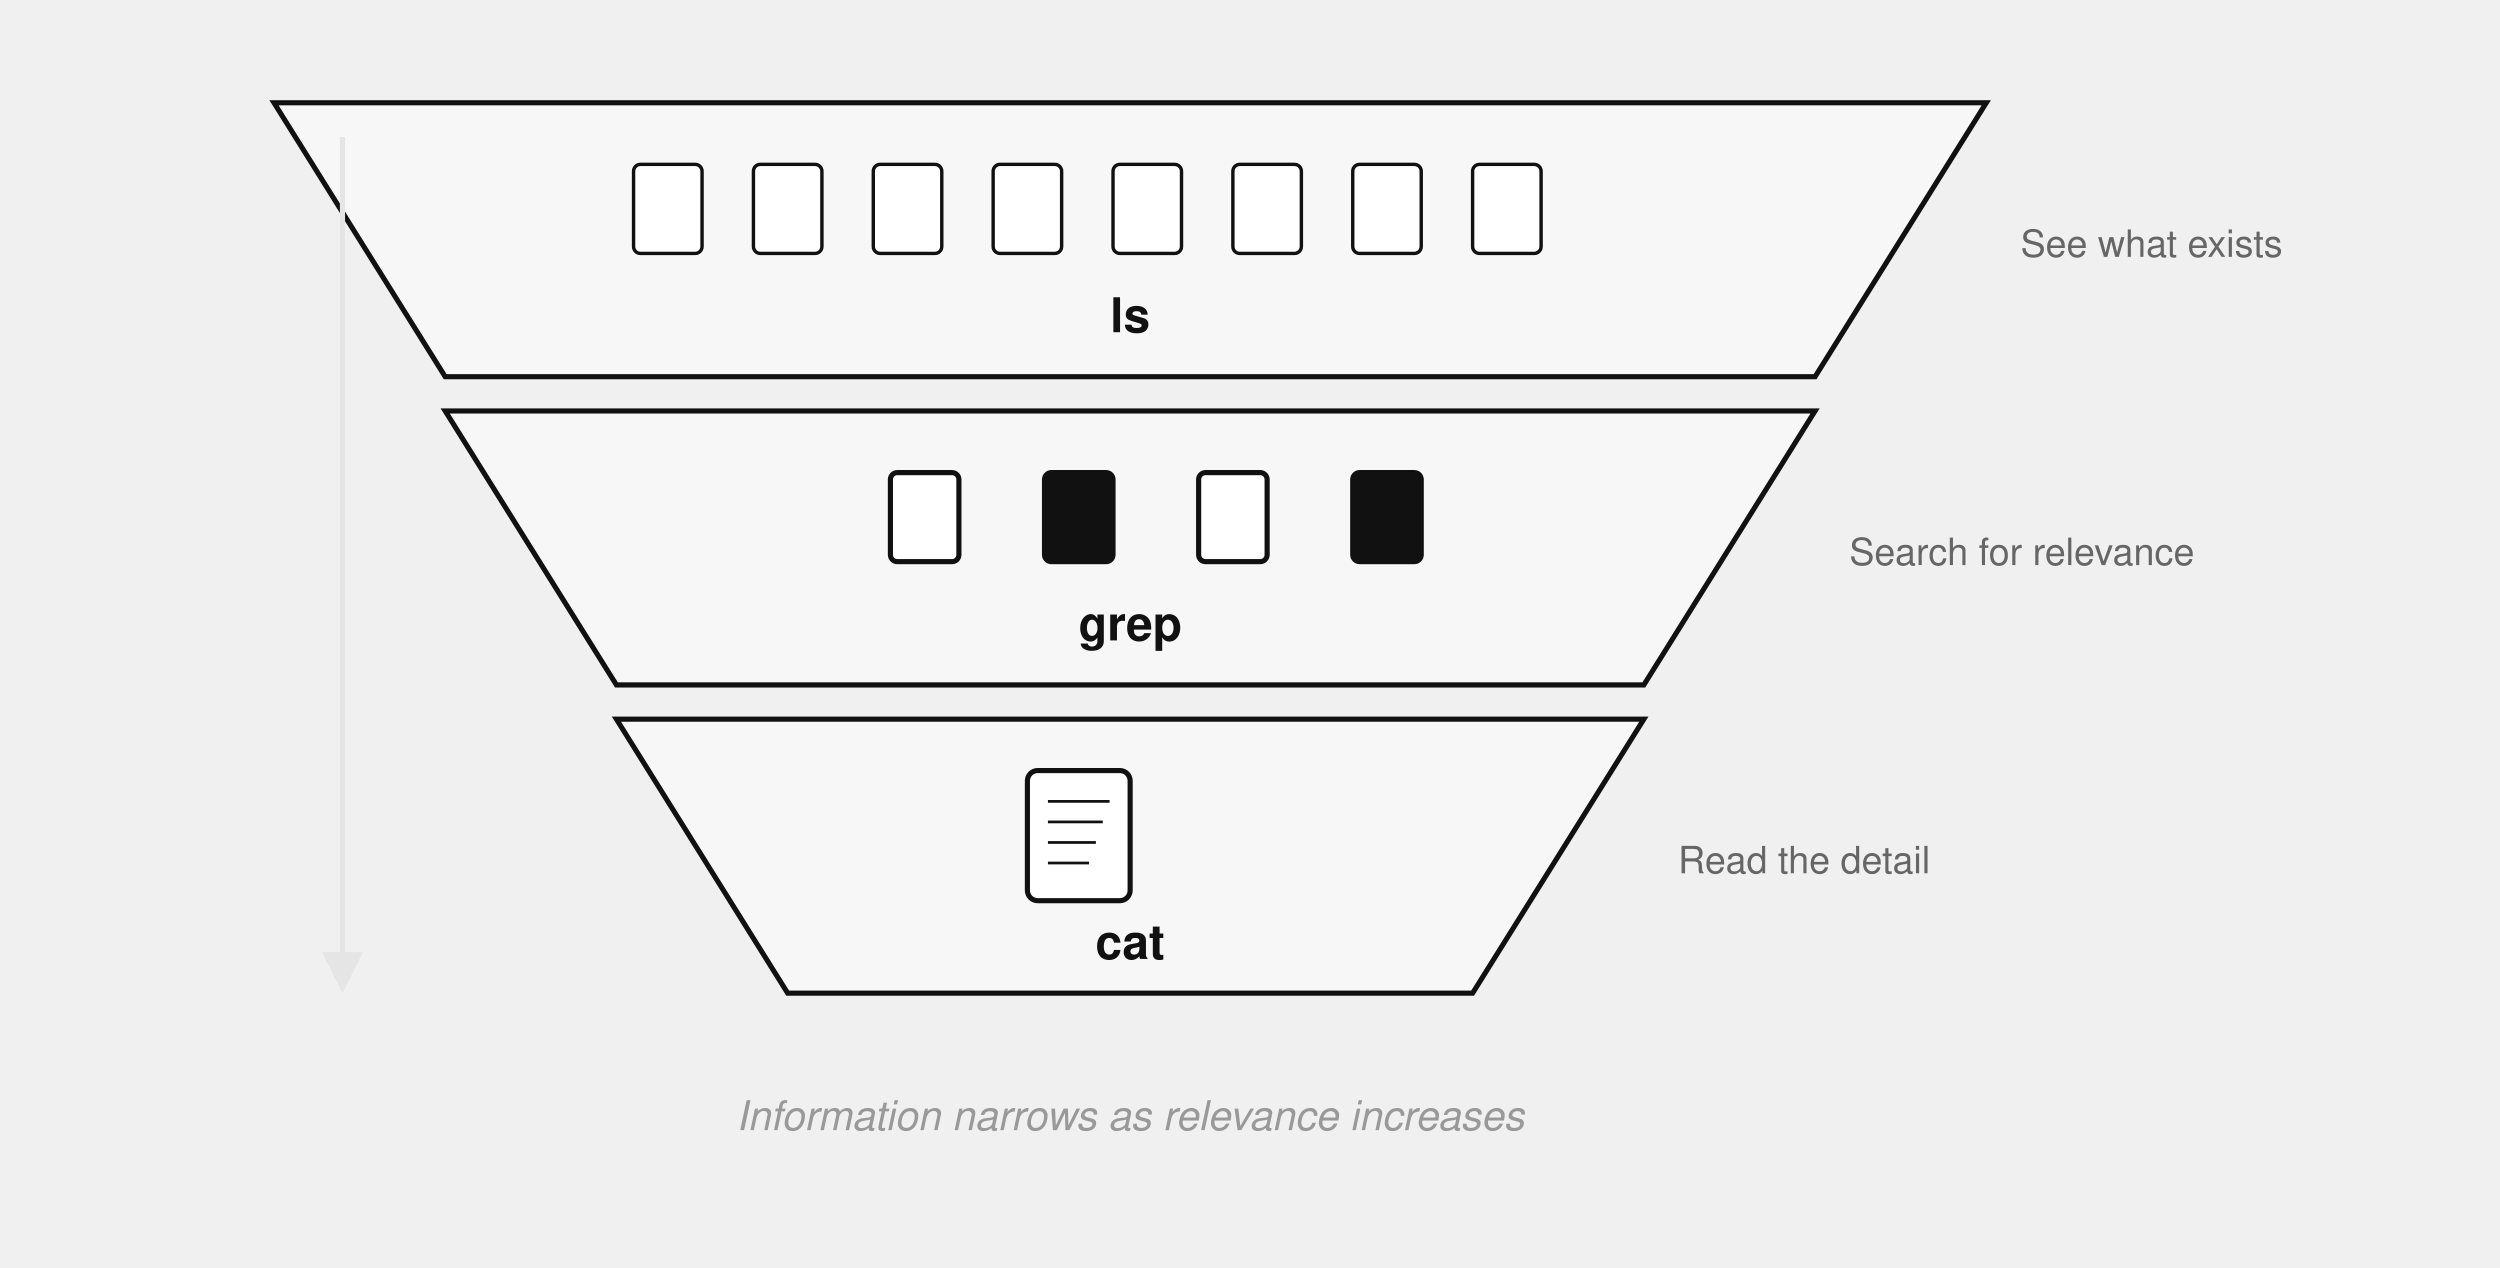
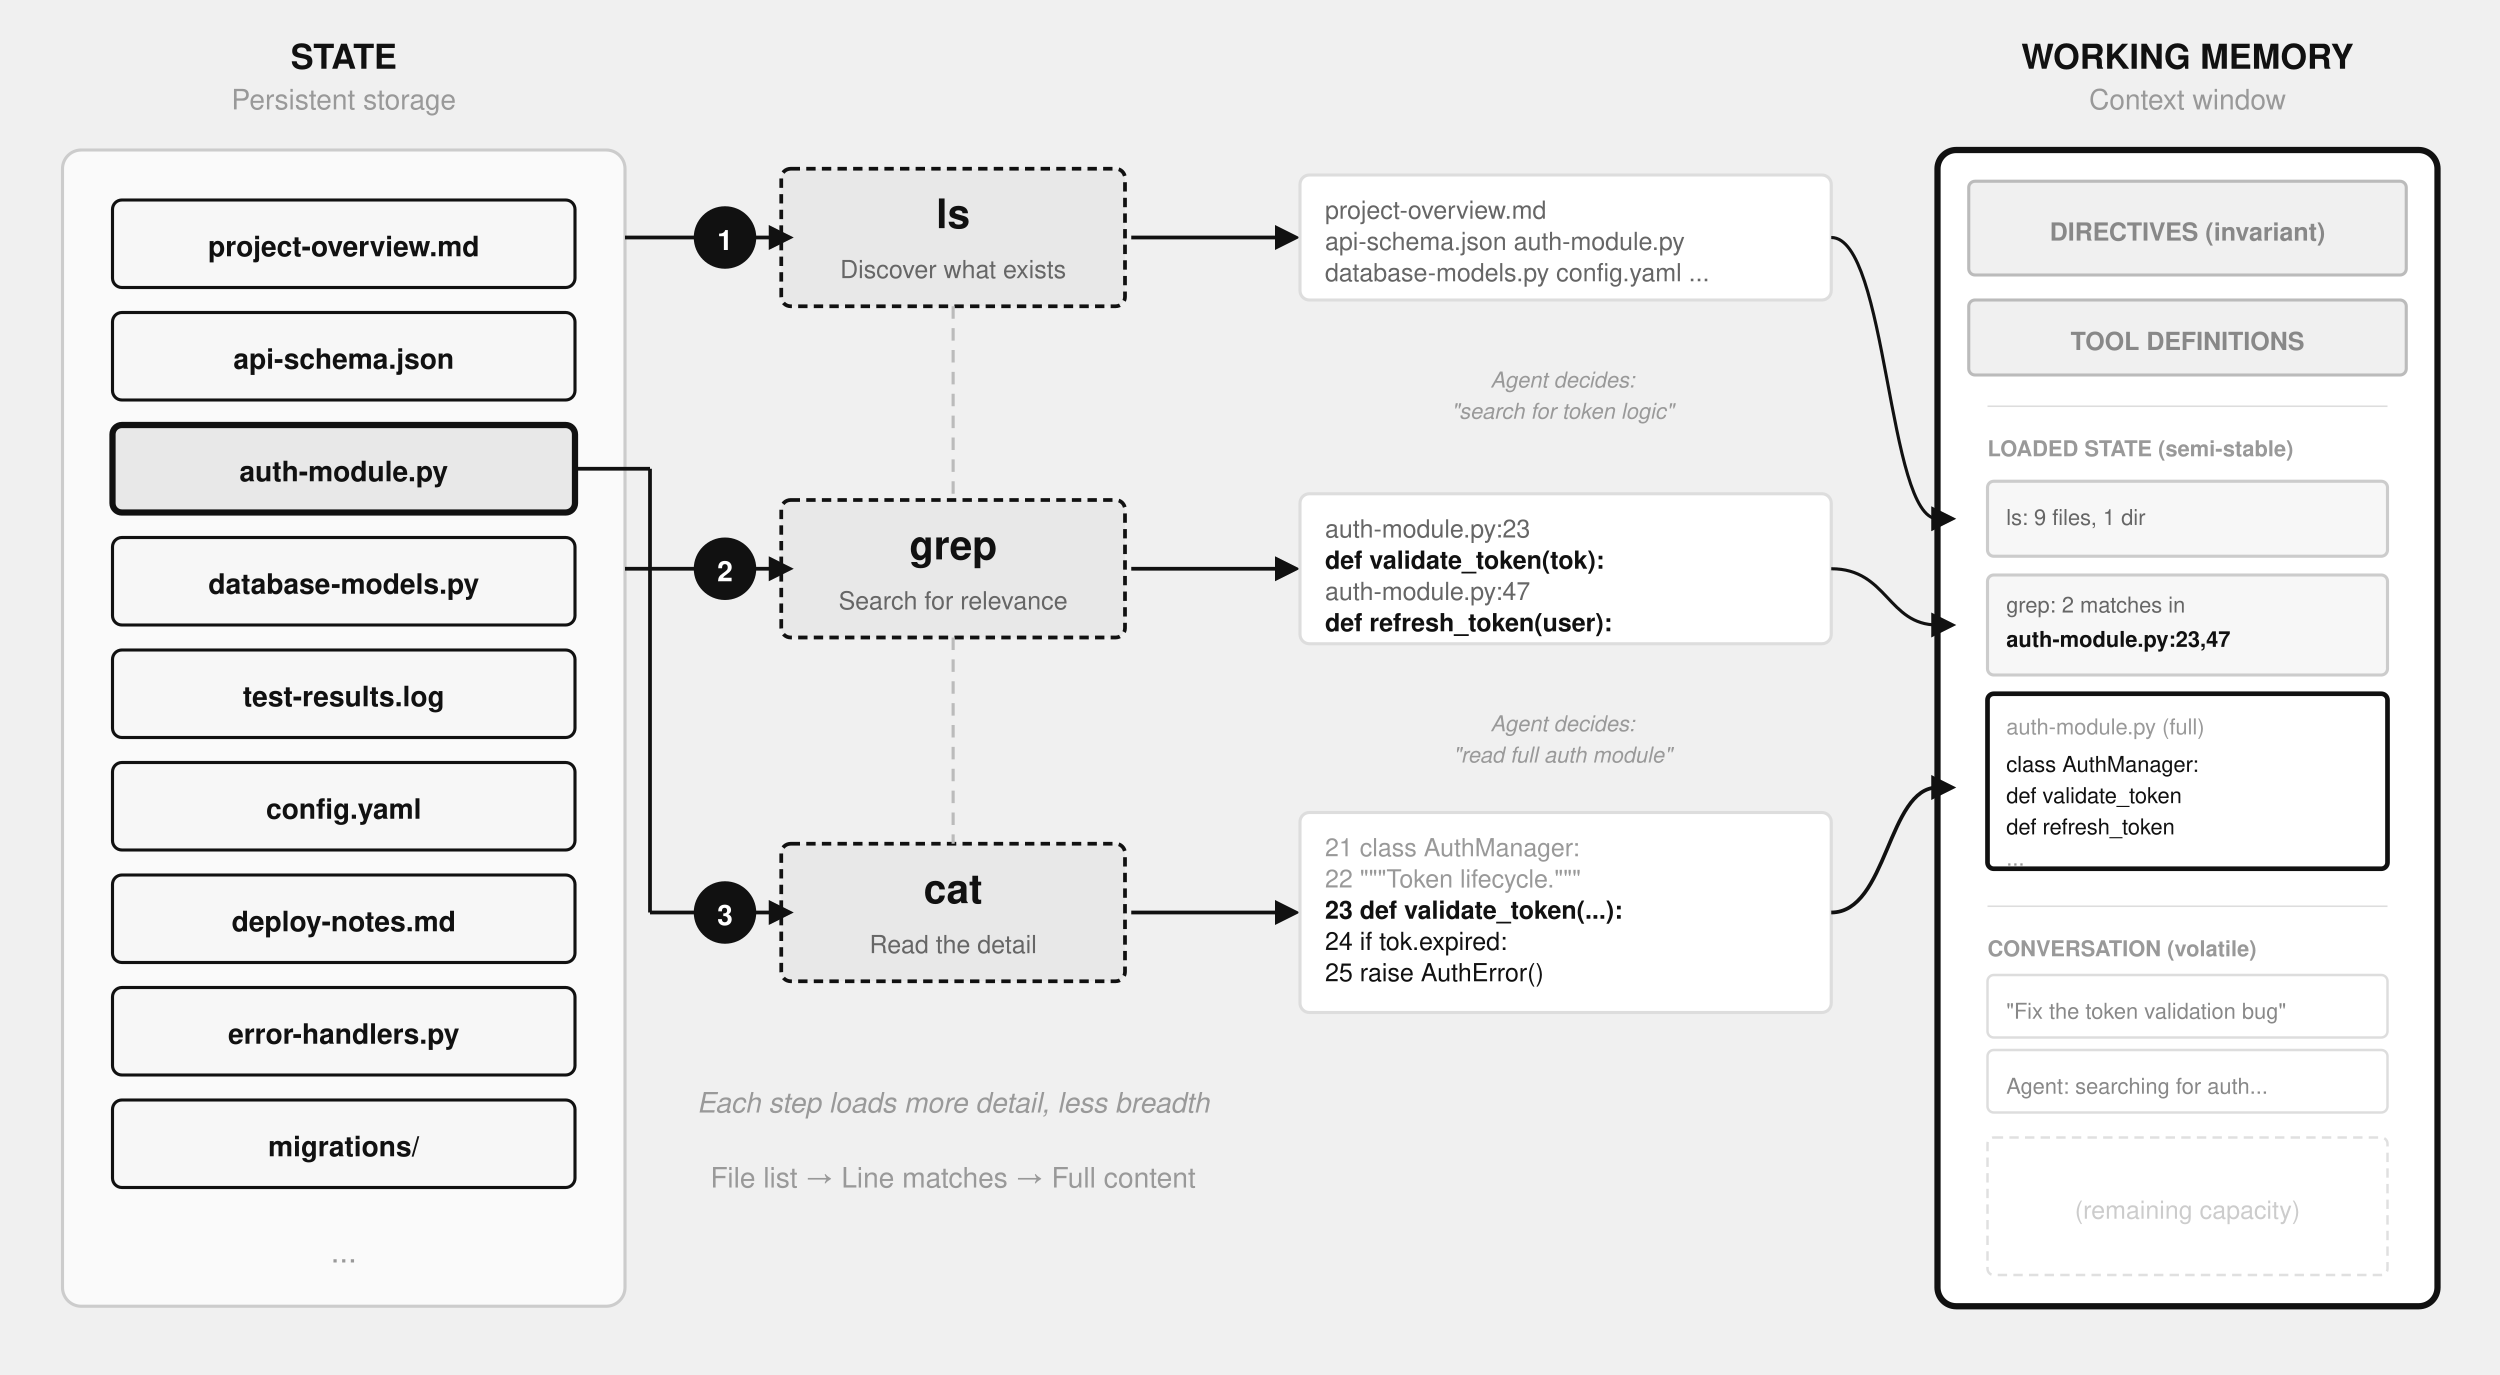
- <svg xmlns="http://www.w3.org/2000/svg" viewBox="0 0 730 370">
+ <svg xmlns="http://www.w3.org/2000/svg" viewBox="0 0 800 440">
  <style>text{font-family:"Helvetica Neue",Helvetica,Arial,sans-serif}</style>
-   <polygon points="80,30 580,30 530,110 130,110" fill="#f7f7f7" stroke="#111" stroke-width="1.5" />
-   <rect x="185" y="48" width="20" height="26" rx="2" fill="#fff" stroke="#111" stroke-width="1" />
-   <rect x="220" y="48" width="20" height="26" rx="2" fill="#fff" stroke="#111" stroke-width="1" />
-   <rect x="255" y="48" width="20" height="26" rx="2" fill="#fff" stroke="#111" stroke-width="1" />
-   <rect x="290" y="48" width="20" height="26" rx="2" fill="#fff" stroke="#111" stroke-width="1" />
-   <rect x="325" y="48" width="20" height="26" rx="2" fill="#fff" stroke="#111" stroke-width="1" />
-   <rect x="360" y="48" width="20" height="26" rx="2" fill="#fff" stroke="#111" stroke-width="1" />
-   <rect x="395" y="48" width="20" height="26" rx="2" fill="#fff" stroke="#111" stroke-width="1" />
-   <rect x="430" y="48" width="20" height="26" rx="2" fill="#fff" stroke="#111" stroke-width="1" />
-   <text x="330" y="97" text-anchor="middle" font-size="14" font-weight="700" fill="#111" font-family="'SF Mono',Monaco,monospace">ls</text>
-   <polygon points="130,120 530,120 480,200 180,200" fill="#f7f7f7" stroke="#111" stroke-width="1.5" />
-   <rect x="260" y="138" width="20" height="26" rx="2" fill="#fff" stroke="#111" stroke-width="1.5" />
-   <rect x="305" y="138" width="20" height="26" rx="2" fill="#111" stroke="#111" stroke-width="1.5" />
-   <rect x="350" y="138" width="20" height="26" rx="2" fill="#fff" stroke="#111" stroke-width="1.5" />
-   <rect x="395" y="138" width="20" height="26" rx="2" fill="#111" stroke="#111" stroke-width="1.5" />
-   <text x="330" y="187" text-anchor="middle" font-size="14" font-weight="700" fill="#111" font-family="'SF Mono',Monaco,monospace">grep</text>
-   <polygon points="180,210 480,210 430,290 230,290" fill="#f7f7f7" stroke="#111" stroke-width="1.5" />
-   <rect x="300" y="225" width="30" height="38" rx="3" fill="#fff" stroke="#111" stroke-width="1.5" />
-   <line x1="306" y1="234" x2="324" y2="234" stroke="#111" stroke-width="0.8" />
-   <line x1="306" y1="240" x2="322" y2="240" stroke="#111" stroke-width="0.8" />
-   <line x1="306" y1="246" x2="320" y2="246" stroke="#111" stroke-width="0.8" />
-   <line x1="306" y1="252" x2="318" y2="252" stroke="#111" stroke-width="0.8" />
-   <text x="330" y="280" text-anchor="middle" font-size="14" font-weight="700" fill="#111" font-family="'SF Mono',Monaco,monospace">cat</text>
-   <text x="590" y="75" font-size="11" fill="#666">See what exists</text>
-   <text x="540" y="165" font-size="11" fill="#666">Search for relevance</text>
-   <text x="490" y="255" font-size="11" fill="#666">Read the detail</text>
-   <text x="330" y="330" text-anchor="middle" font-size="12" font-style="italic" fill="#999">Information narrows as relevance increases</text>
-   <line x1="100" y1="40" x2="100" y2="280" stroke="#e5e5e5" stroke-width="1.5" />
-   <polygon points="94,278 106,278 100,290" fill="#e5e5e5" />
+   <text x="110" y="22" text-anchor="middle" font-size="11" font-weight="700" fill="#111">STATE</text>
+   <text x="110" y="35" text-anchor="middle" font-size="9" fill="#999">Persistent storage</text>
+   <rect x="20" y="48" width="180" height="370" rx="6" fill="#fafafa" stroke="#ccc" stroke-width="1" />
+   <rect x="36" y="64" width="148" height="28" rx="3" fill="#f7f7f7" stroke="#111" stroke-width="1" />
+   <text x="110" y="82" text-anchor="middle" font-size="9" font-weight="600" fill="#111">project-overview.md</text>
+   <rect x="36" y="100" width="148" height="28" rx="3" fill="#f7f7f7" stroke="#111" stroke-width="1" />
+   <text x="110" y="118" text-anchor="middle" font-size="9" font-weight="600" fill="#111">api-schema.json</text>
+   <rect x="36" y="136" width="148" height="28" rx="3" fill="#f7f7f7" stroke="#111" stroke-width="1" />
+   <text x="110" y="154" text-anchor="middle" font-size="9" font-weight="600" fill="#111">auth-module.py</text>
+   <rect x="36" y="172" width="148" height="28" rx="3" fill="#f7f7f7" stroke="#111" stroke-width="1" />
+   <text x="110" y="190" text-anchor="middle" font-size="9" font-weight="600" fill="#111">database-models.py</text>
+   <rect x="36" y="208" width="148" height="28" rx="3" fill="#f7f7f7" stroke="#111" stroke-width="1" />
+   <text x="110" y="226" text-anchor="middle" font-size="9" font-weight="600" fill="#111">test-results.log</text>
+   <rect x="36" y="244" width="148" height="28" rx="3" fill="#f7f7f7" stroke="#111" stroke-width="1" />
+   <text x="110" y="262" text-anchor="middle" font-size="9" font-weight="600" fill="#111">config.yaml</text>
+   <rect x="36" y="280" width="148" height="28" rx="3" fill="#f7f7f7" stroke="#111" stroke-width="1" />
+   <text x="110" y="298" text-anchor="middle" font-size="9" font-weight="600" fill="#111">deploy-notes.md</text>
+   <rect x="36" y="316" width="148" height="28" rx="3" fill="#f7f7f7" stroke="#111" stroke-width="1" />
+   <text x="110" y="334" text-anchor="middle" font-size="9" font-weight="600" fill="#111">error-handlers.py</text>
+   <rect x="36" y="352" width="148" height="28" rx="3" fill="#f7f7f7" stroke="#111" stroke-width="1" />
+   <text x="110" y="370" text-anchor="middle" font-size="9" font-weight="600" fill="#111">migrations/</text>
+   <text x="110" y="404" text-anchor="middle" font-size="10" fill="#999">...</text>
+   <rect x="250" y="54" width="110" height="44" rx="3" fill="#e8e8e8" stroke="#111" stroke-width="1.2" stroke-dasharray="3 2" />
+   <text x="305" y="73" text-anchor="middle" font-size="13" font-weight="700" fill="#111" font-family="'SF Mono',Monaco,monospace">ls</text>
+   <text x="305" y="89" text-anchor="middle" font-size="8" fill="#666">Discover what exists</text>
+   <line x1="200" y1="76" x2="248" y2="76" stroke="#111" stroke-width="1.2" />
+   <polygon points="246,72 254,76 246,80" fill="#111" />
+   <line x1="362" y1="76" x2="410" y2="76" stroke="#111" stroke-width="1.2" />
+   <polygon points="408,72 416,76 408,80" fill="#111" />
+   <rect x="416" y="56" width="170" height="40" rx="3" fill="#fff" stroke="#ddd" stroke-width="1" />
+   <text x="424" y="70" font-size="8" fill="#666" font-family="'SF Mono',Monaco,monospace">project-overview.md</text>
+   <text x="424" y="80" font-size="8" fill="#666" font-family="'SF Mono',Monaco,monospace">api-schema.json auth-module.py</text>
+   <text x="424" y="90" font-size="8" fill="#666" font-family="'SF Mono',Monaco,monospace">database-models.py config.yaml ...</text>
+   <circle cx="232" cy="76" r="10" fill="#111" />
+   <text x="232" y="80" text-anchor="middle" font-size="9" font-weight="700" fill="#fff">1</text>
+   <rect x="250" y="160" width="110" height="44" rx="3" fill="#e8e8e8" stroke="#111" stroke-width="1.2" stroke-dasharray="3 2" />
+   <text x="305" y="179" text-anchor="middle" font-size="13" font-weight="700" fill="#111" font-family="'SF Mono',Monaco,monospace">grep</text>
+   <text x="305" y="195" text-anchor="middle" font-size="8" fill="#666">Search for relevance</text>
+   <line x1="200" y1="182" x2="248" y2="182" stroke="#111" stroke-width="1.2" />
+   <polygon points="246,178 254,182 246,186" fill="#111" />
+   <line x1="362" y1="182" x2="410" y2="182" stroke="#111" stroke-width="1.2" />
+   <polygon points="408,178 416,182 408,186" fill="#111" />
+   <rect x="416" y="158" width="170" height="48" rx="3" fill="#fff" stroke="#ddd" stroke-width="1" />
+   <text x="424" y="172" font-size="8" fill="#666" font-family="'SF Mono',Monaco,monospace">auth-module.py:23</text>
+   <text x="424" y="182" font-size="8" fill="#111" font-weight="600" font-family="'SF Mono',Monaco,monospace">  def validate_token(tok):</text>
+   <text x="424" y="192" font-size="8" fill="#666" font-family="'SF Mono',Monaco,monospace">auth-module.py:47</text>
+   <text x="424" y="202" font-size="8" fill="#111" font-weight="600" font-family="'SF Mono',Monaco,monospace">  def refresh_token(user):</text>
+   <circle cx="232" cy="182" r="10" fill="#111" />
+   <text x="232" y="186" text-anchor="middle" font-size="9" font-weight="700" fill="#fff">2</text>
+   <line x1="305" y1="98" x2="305" y2="160" stroke="#bbb" stroke-width="1" stroke-dasharray="4 3" />
+   <rect x="250" y="270" width="110" height="44" rx="3" fill="#e8e8e8" stroke="#111" stroke-width="1.2" stroke-dasharray="3 2" />
+   <text x="305" y="289" text-anchor="middle" font-size="13" font-weight="700" fill="#111" font-family="'SF Mono',Monaco,monospace">cat</text>
+   <text x="305" y="305" text-anchor="middle" font-size="8" fill="#666">Read the detail</text>
+   <line x1="184" y1="150" x2="208" y2="150" stroke="#111" stroke-width="1.2" />
+   <line x1="208" y1="150" x2="208" y2="292" stroke="#111" stroke-width="1.2" />
+   <line x1="208" y1="292" x2="248" y2="292" stroke="#111" stroke-width="1.2" />
+   <polygon points="246,288 254,292 246,296" fill="#111" />
+   <rect x="36" y="136" width="148" height="28" rx="3" fill="#e8e8e8" stroke="#111" stroke-width="2" />
+   <text x="110" y="154" text-anchor="middle" font-size="9" font-weight="700" fill="#111">auth-module.py</text>
+   <line x1="362" y1="292" x2="410" y2="292" stroke="#111" stroke-width="1.2" />
+   <polygon points="408,288 416,292 408,296" fill="#111" />
+   <rect x="416" y="260" width="170" height="64" rx="3" fill="#fff" stroke="#ddd" stroke-width="1" />
+   <text x="424" y="274" font-size="8" fill="#999" font-family="'SF Mono',Monaco,monospace">21  class AuthManager:</text>
+   <text x="424" y="284" font-size="8" fill="#999" font-family="'SF Mono',Monaco,monospace">22    """Token lifecycle."""</text>
+   <text x="424" y="294" font-size="8" fill="#111" font-weight="600" font-family="'SF Mono',Monaco,monospace">23    def validate_token(...):</text>
+   <text x="424" y="304" font-size="8" fill="#111" font-family="'SF Mono',Monaco,monospace">24      if tok.expired:</text>
+   <text x="424" y="314" font-size="8" fill="#111" font-family="'SF Mono',Monaco,monospace">25        raise AuthError()</text>
+   <circle cx="232" cy="292" r="10" fill="#111" />
+   <text x="232" y="296" text-anchor="middle" font-size="9" font-weight="700" fill="#fff">3</text>
+   <line x1="305" y1="204" x2="305" y2="270" stroke="#bbb" stroke-width="1" stroke-dasharray="4 3" />
+   <text x="700" y="22" text-anchor="middle" font-size="11" font-weight="700" fill="#111">WORKING MEMORY</text>
+   <text x="700" y="35" text-anchor="middle" font-size="9" fill="#999">Context window</text>
+   <rect x="620" y="48" width="160" height="370" rx="6" fill="#fff" stroke="#111" stroke-width="2" />
+   <rect x="630" y="58" width="140" height="30" rx="2" fill="#f0f0f0" stroke="#bbb" stroke-width="1" />
+   <text x="700" y="77" text-anchor="middle" font-size="8" font-weight="600" fill="#888">DIRECTIVES (invariant)</text>
+   <rect x="630" y="96" width="140" height="24" rx="2" fill="#f0f0f0" stroke="#bbb" stroke-width="1" />
+   <text x="700" y="112" text-anchor="middle" font-size="8" font-weight="600" fill="#888">TOOL DEFINITIONS</text>
+   <line x1="636" y1="130" x2="764" y2="130" stroke="#ddd" stroke-width="0.5" />
+   <text x="636" y="146" font-size="7" font-weight="600" fill="#999">LOADED STATE (semi-stable)</text>
+   <rect x="636" y="154" width="128" height="24" rx="2" fill="#f7f7f7" stroke="#ccc" stroke-width="1" />
+   <text x="642" y="168" font-size="7" fill="#666" font-family="'SF Mono',Monaco,monospace">ls: 9 files, 1 dir</text>
+   <path d="M 586 76 C 604 76, 604 166, 620 166" stroke="#111" stroke-width="1" fill="none" />
+   <polygon points="618,162 626,166 618,170" fill="#111" />
+   <rect x="636" y="184" width="128" height="32" rx="2" fill="#f7f7f7" stroke="#ccc" stroke-width="1" />
+   <text x="642" y="196" font-size="7" fill="#666" font-family="'SF Mono',Monaco,monospace">grep: 2 matches in</text>
+   <text x="642" y="207" font-size="7" fill="#111" font-weight="600" font-family="'SF Mono',Monaco,monospace">auth-module.py:23,47</text>
+   <path d="M 586 182 C 604 182, 604 200, 620 200" stroke="#111" stroke-width="1" fill="none" />
+   <polygon points="618,196 626,200 618,204" fill="#111" />
+   <rect x="636" y="222" width="128" height="56" rx="2" fill="#fff" stroke="#111" stroke-width="1.5" />
+   <text x="642" y="235" font-size="7" fill="#999" font-family="'SF Mono',Monaco,monospace">auth-module.py (full)</text>
+   <text x="642" y="247" font-size="7" fill="#111" font-family="'SF Mono',Monaco,monospace">class AuthManager:</text>
+   <text x="642" y="257" font-size="7" fill="#111" font-family="'SF Mono',Monaco,monospace">  def validate_token</text>
+   <text x="642" y="267" font-size="7" fill="#111" font-family="'SF Mono',Monaco,monospace">  def refresh_token</text>
+   <text x="642" y="277" font-size="7" fill="#999" font-family="'SF Mono',Monaco,monospace">  ...</text>
+   <path d="M 586 292 C 604 292, 604 252, 620 252" stroke="#111" stroke-width="1.2" fill="none" />
+   <polygon points="618,248 626,252 618,256" fill="#111" />
+   <line x1="636" y1="290" x2="764" y2="290" stroke="#ddd" stroke-width="0.5" />
+   <text x="636" y="306" font-size="7" font-weight="600" fill="#999">CONVERSATION (volatile)</text>
+   <rect x="636" y="312" width="128" height="20" rx="2" fill="#fff" stroke="#ddd" stroke-width="0.8" />
+   <text x="642" y="326" font-size="7" fill="#888">"Fix the token validation bug"</text>
+   <rect x="636" y="336" width="128" height="20" rx="2" fill="#fff" stroke="#ddd" stroke-width="0.8" />
+   <text x="642" y="350" font-size="7" fill="#888">Agent: searching for auth...</text>
+   <rect x="636" y="364" width="128" height="44" rx="2" fill="none" stroke="#e0e0e0" stroke-width="0.8" stroke-dasharray="3 2" />
+   <text x="700" y="390" text-anchor="middle" font-size="8" fill="#ccc">(remaining capacity)</text>
+   <text x="305" y="356" text-anchor="middle" font-size="9" font-style="italic" fill="#999">Each step loads more detail, less breadth</text>
+   <text x="305" y="380" text-anchor="middle" font-size="9" fill="#999">File list → Line matches → Full content</text>
+   <text x="500" y="124" text-anchor="middle" font-size="7" font-style="italic" fill="#999">Agent decides:</text>
+   <text x="500" y="134" text-anchor="middle" font-size="7" font-style="italic" fill="#999">"search for token logic"</text>
+   <text x="500" y="234" text-anchor="middle" font-size="7" font-style="italic" fill="#999">Agent decides:</text>
+   <text x="500" y="244" text-anchor="middle" font-size="7" font-style="italic" fill="#999">"read full auth module"</text>
</svg>
